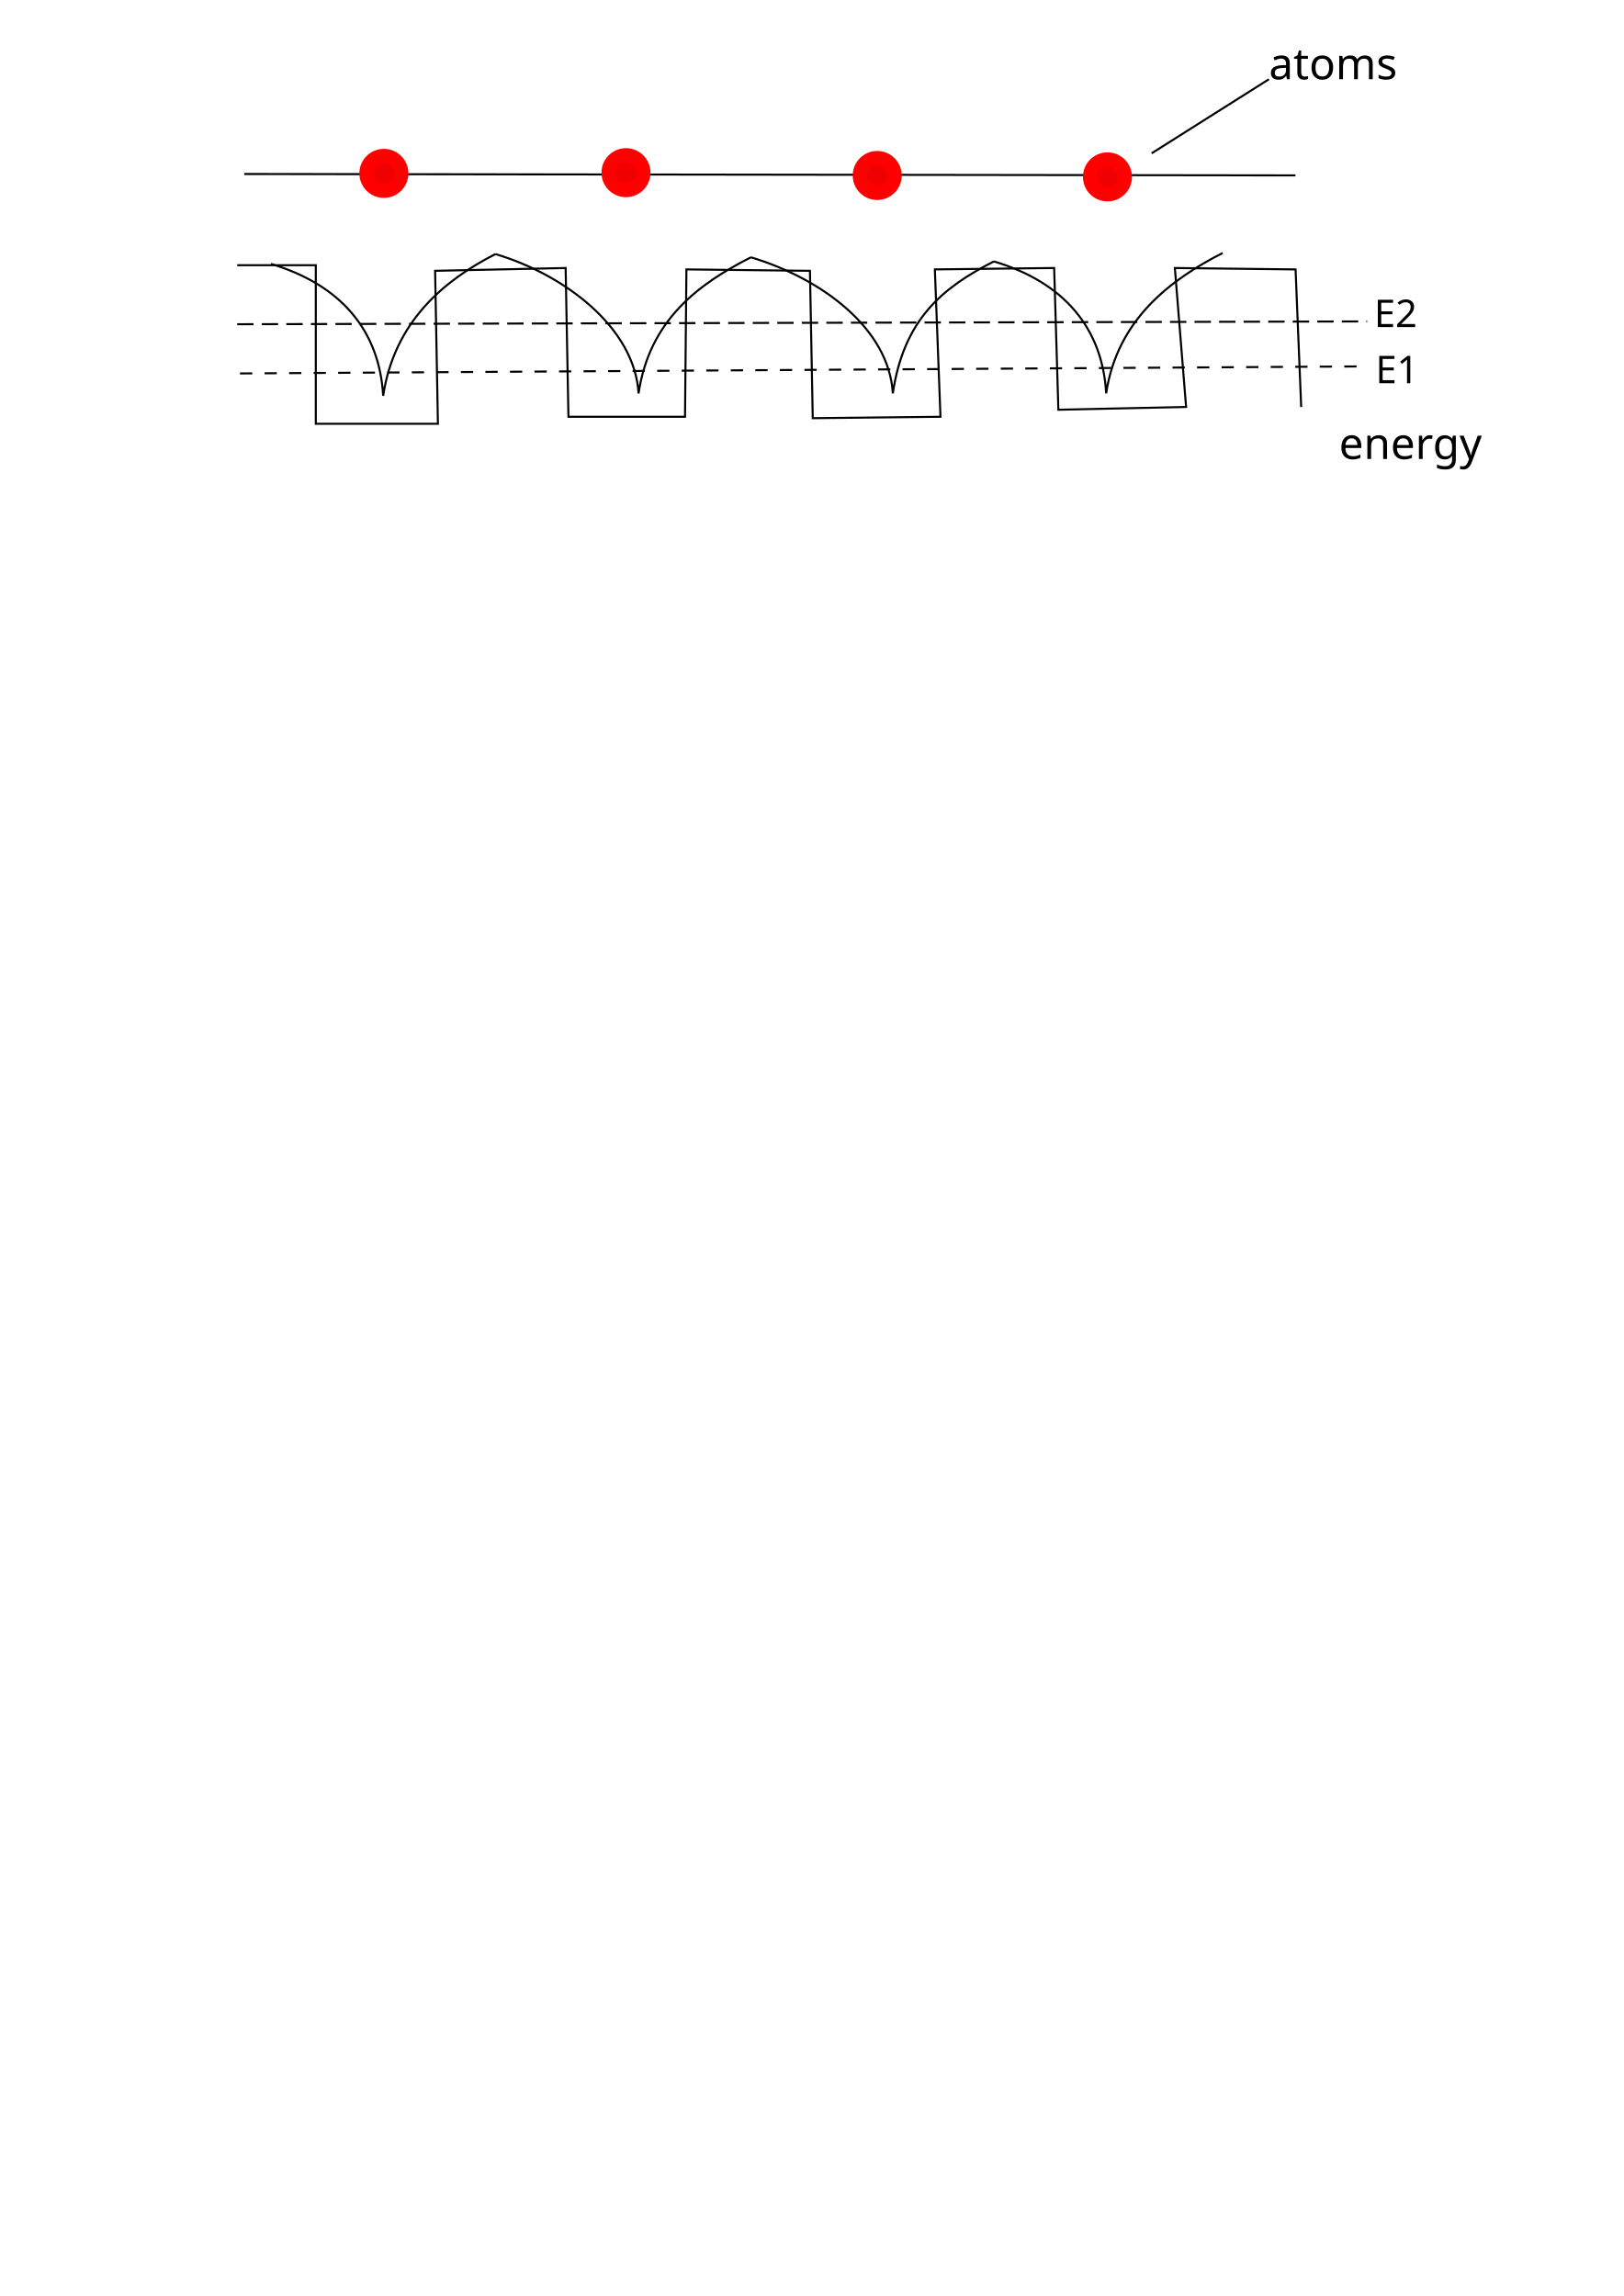
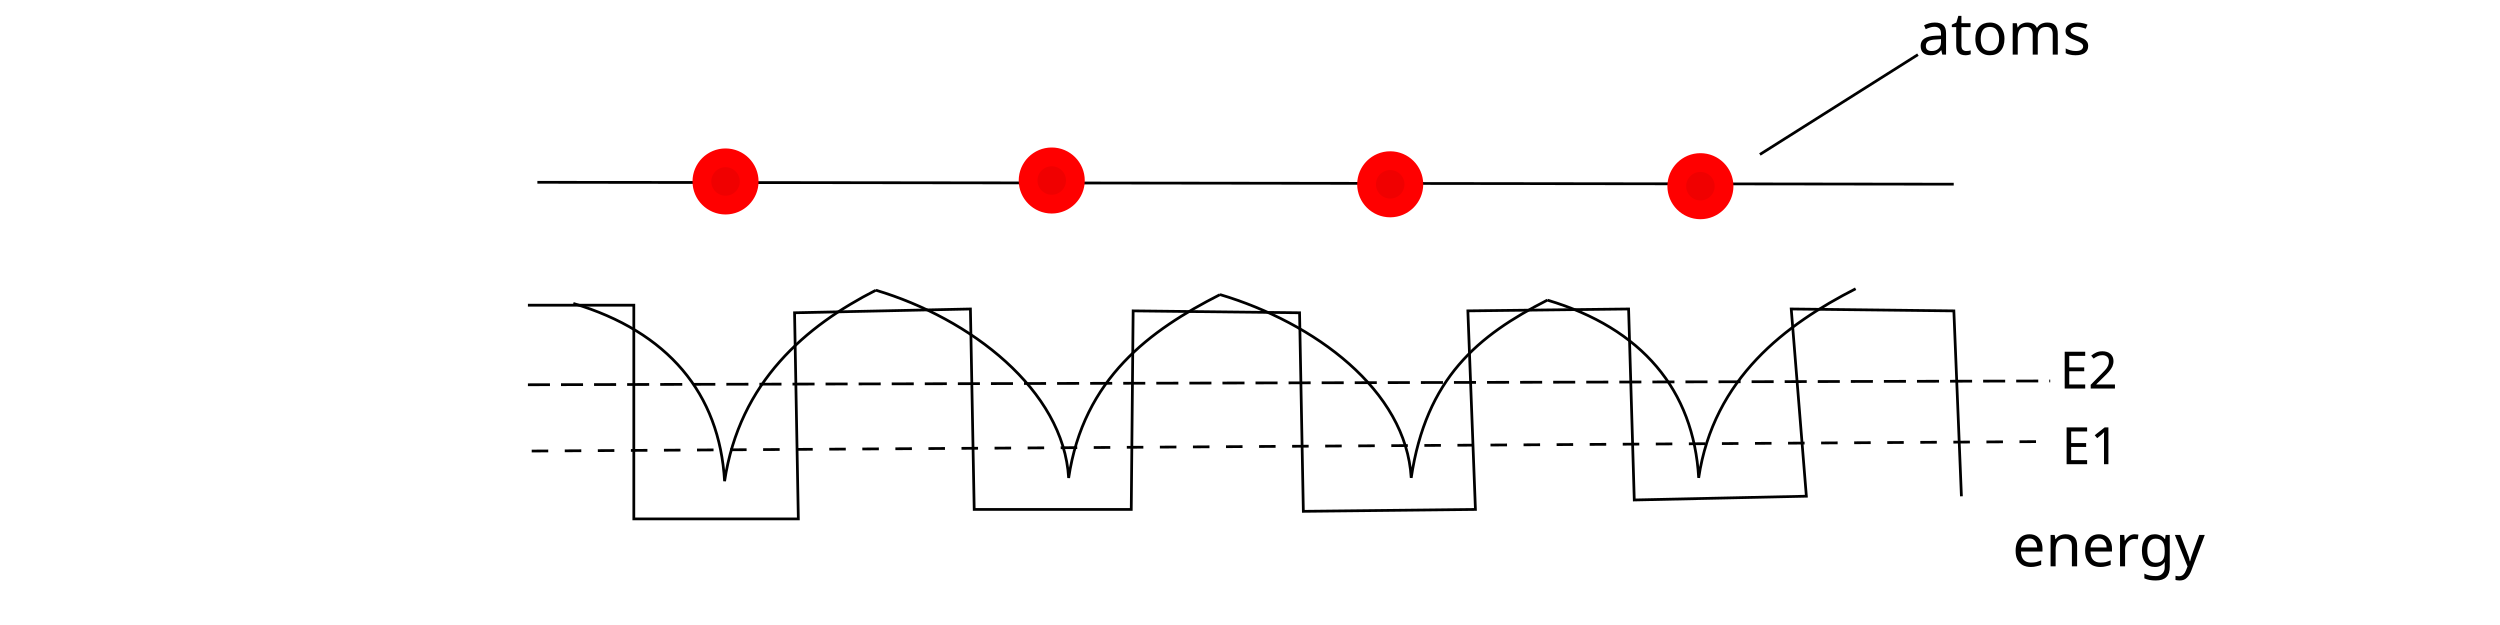
- <svg xmlns="http://www.w3.org/2000/svg" width="794" height="1123" viewBox="0 0 210 297">
-   <style>.B{writing-mode:lr}.C{word-spacing:0}.D{stroke-width:.265}.E{font-family:sans-serif}.F{stroke-dasharray:14.4, 7.2}</style>
+ <svg xmlns="http://www.w3.org/2000/svg" width="400" height="100" viewBox="0 5 200 60">
+   <style>
+         .B{writing-mode:lr}.C{word-spacing:0}.D{stroke-width:.265}.E{font-family:sans-serif}.F{stroke-dasharray:14.4, 7.2}
+     </style>
  <g fill="none" stroke="#000" class="D">
    <path d="M31.588 22.5l135.97.182M30.68 34.3h10.166v20.514H56.64l-.363-19.788 16.883-.363.363 19.243H88.6l.182-19.062 15.976.182.363 19.062 16.52-.182-.726-19.062 15.43-.182.545 18.336 16.52-.363-1.452-17.972 15.612.182.726 17.8" />
    <path d="M35.037 34.13c9.075 2.704 14.04 8.632 14.523 17.065C51 41.607 57.42 36.26 64.083 32.86m.001 0c9.075 2.704 18.024 9.593 18.506 18.026 1.43-9.588 7.858-14.208 14.523-17.6m0-.01c9.075 2.704 17.88 9.176 18.363 17.6 1.43-9.588 6.406-13.664 13.07-17.065m.004-.001c9.075 2.704 14.04 8.632 14.523 17.065 1.43-9.588 8.403-14.753 15.068-18.154" />
  </g>
  <g fill="#f00000" fill-rule="evenodd" stroke="red" stroke-linecap="round" stroke-linejoin="bevel" stroke-width="1.8">
    <circle cx="49.651" cy="22.42" r="2.269" stroke-dasharray="14.4, 7.2" />
    <circle cx="80.967" cy="22.329" r="2.269" class="F" />
    <circle cx="113.46" cy="22.693" r="2.269" stroke-dasharray="14.4, 7.2" />
    <circle cx="143.24" cy="22.874" r="2.269" class="F" />
  </g>
  <g fill="none" stroke="#000" class="D">
    <path d="M30.68 41.936l146.14-.363" stroke-dasharray="2.117,1.058" />
    <path d="M31.043 48.3l145.05-.908" stroke-dasharray="1.587,1.587" />
  </g>
  <text x="177.728" y="42.299" font-size="4.939" letter-spacing="0" xml:space="preserve" class="B C E">
    <tspan x="177.728" y="42.299" class="B">E2</tspan>
  </text>
  <text x="177.91" y="49.561" font-size="4.939" letter-spacing="0" xml:space="preserve" class="B C E">
    <tspan x="177.91" y="49.561" class="B">E1</tspan>
  </text>
  <path d="M148.95 19.828l15.17-9.583" fill="none" marker-start="url(#A)" stroke="#000" class="D" />
  <text x="164.118" y="10.245" font-size="10.583" letter-spacing="0" xml:space="preserve" class="C E">
    <tspan x="164.118" y="10.245" font-size="5.644" class="B">atoms</tspan>
  </text>
  <text x="173.189" y="59.364" font-family="'Adobe Helvetica'" font-size="5.644" letter-spacing="0" xml:space="preserve" class="C">
-     <tspan x="173.189" y="59.364">energy</tspan>
+     <tspan x="173.189" y="59.364">energy </tspan>
  </text>
</svg>
